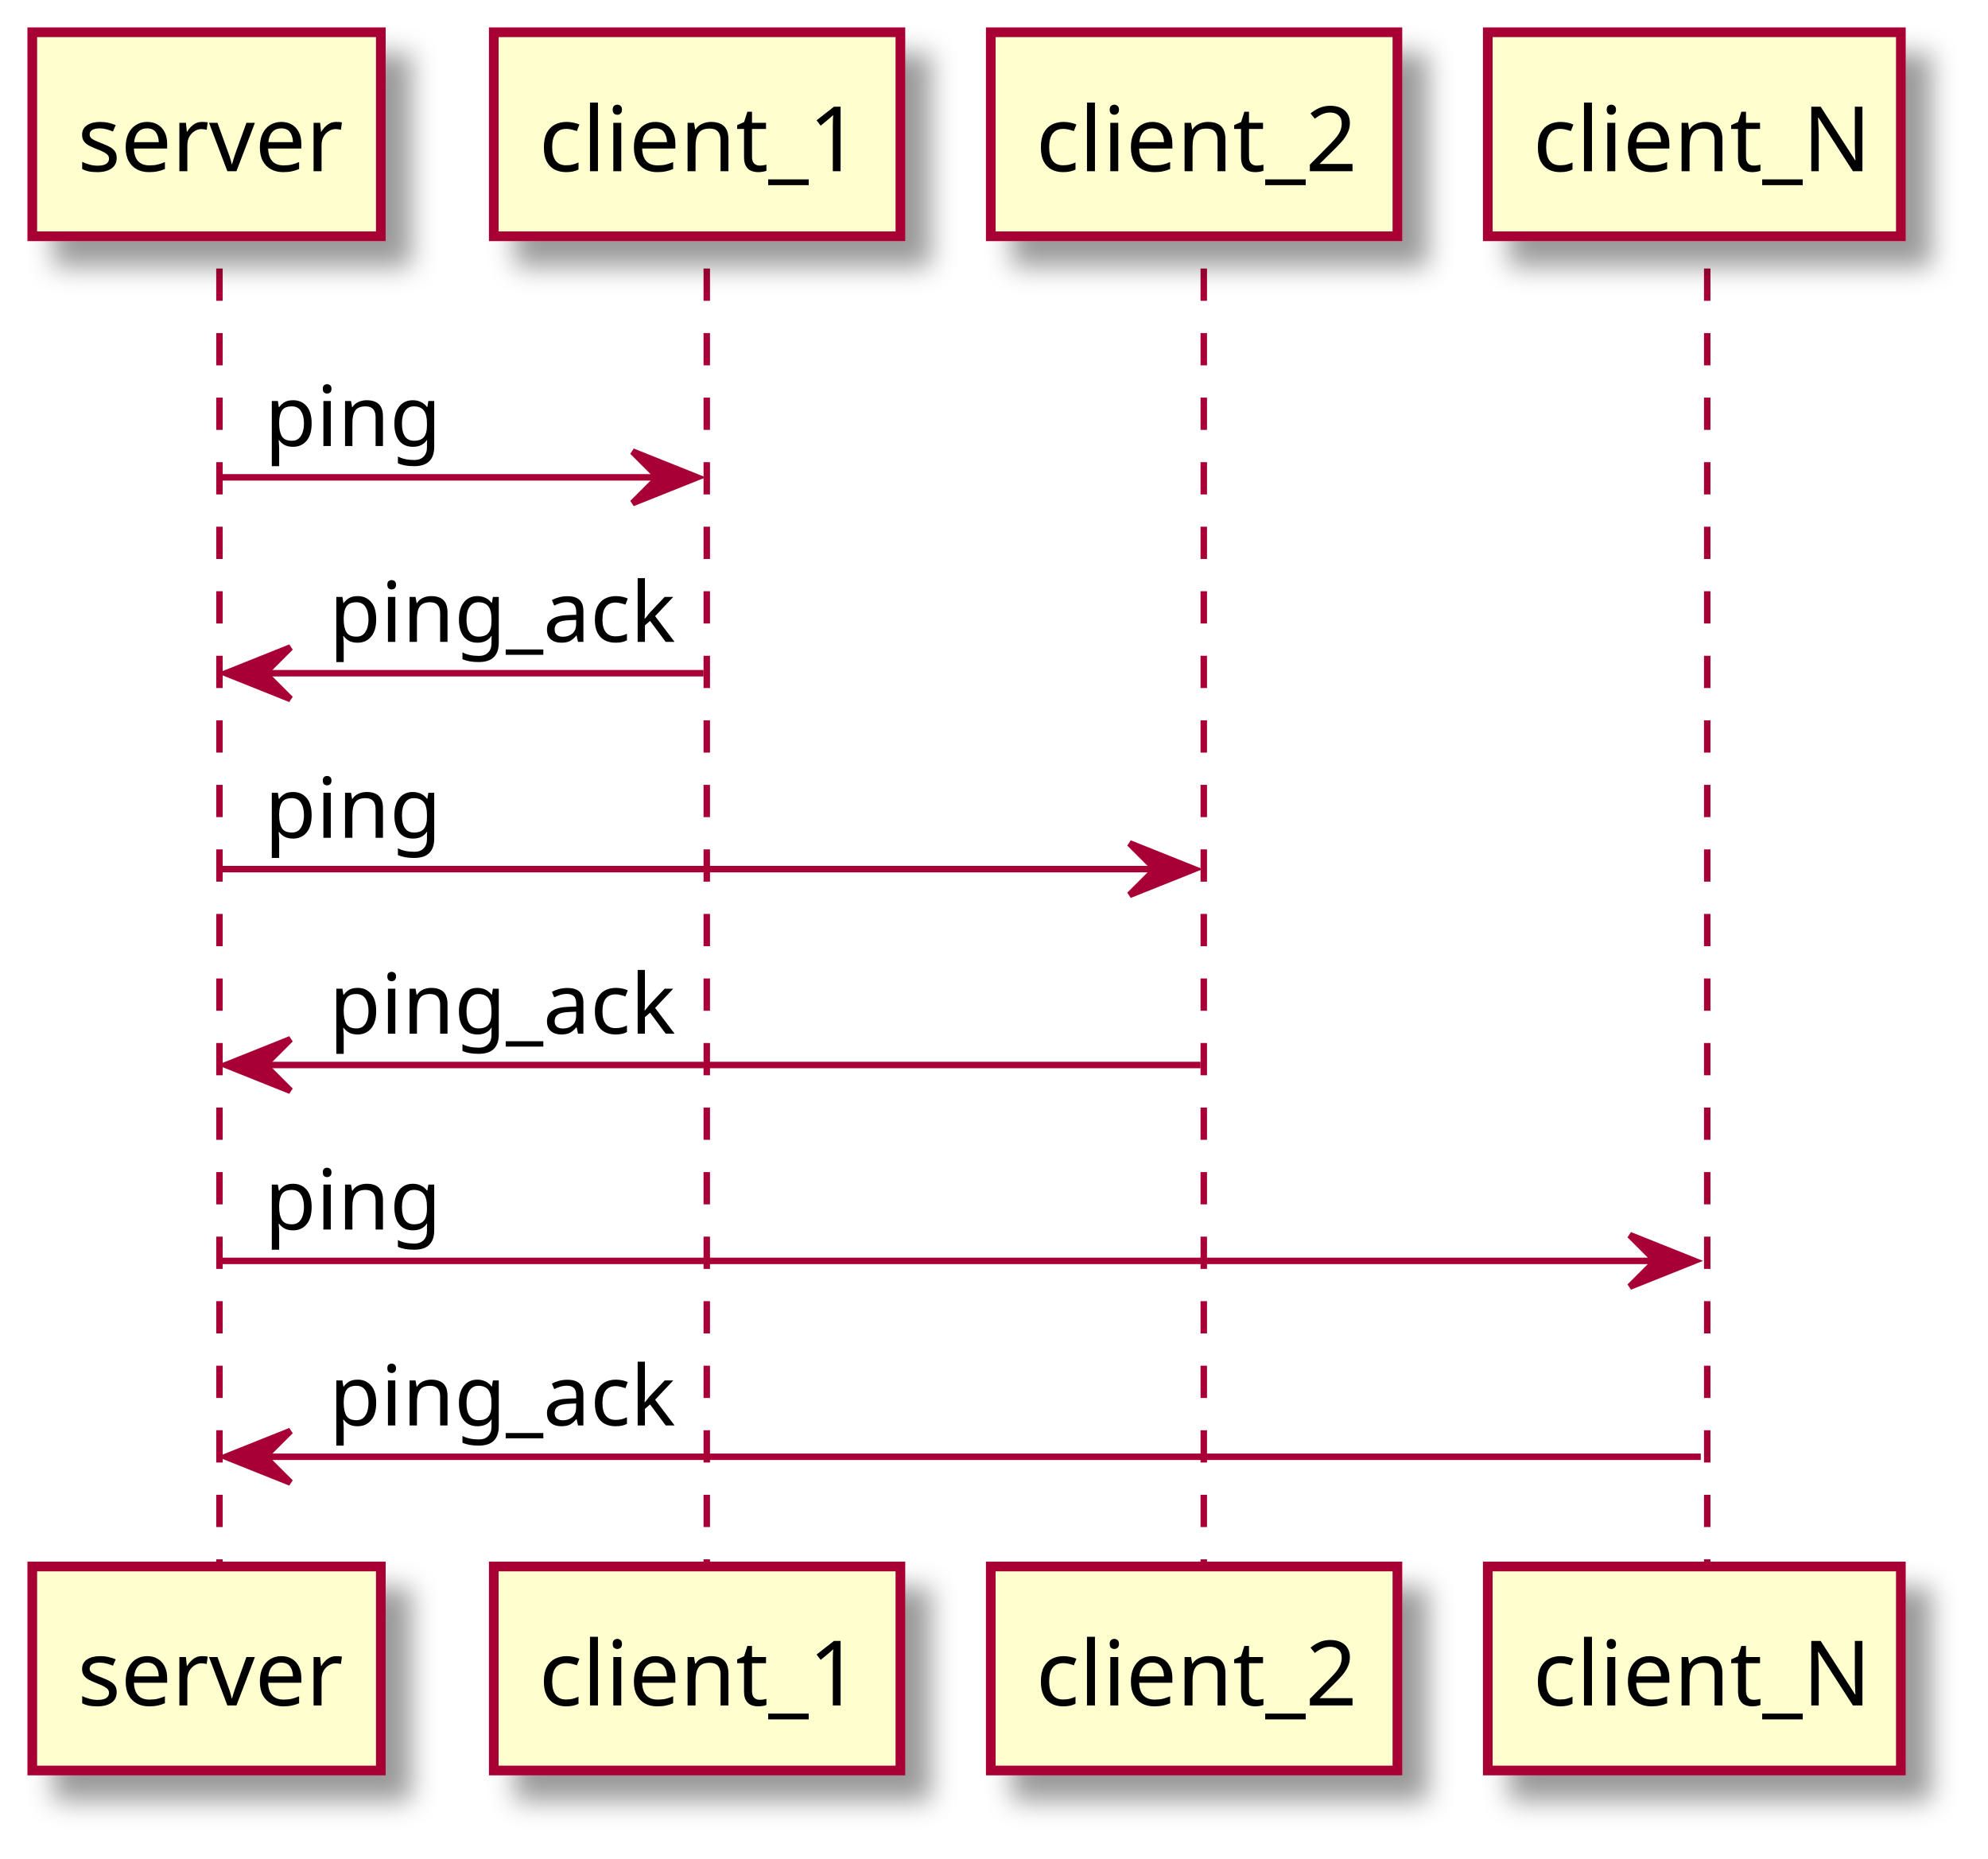
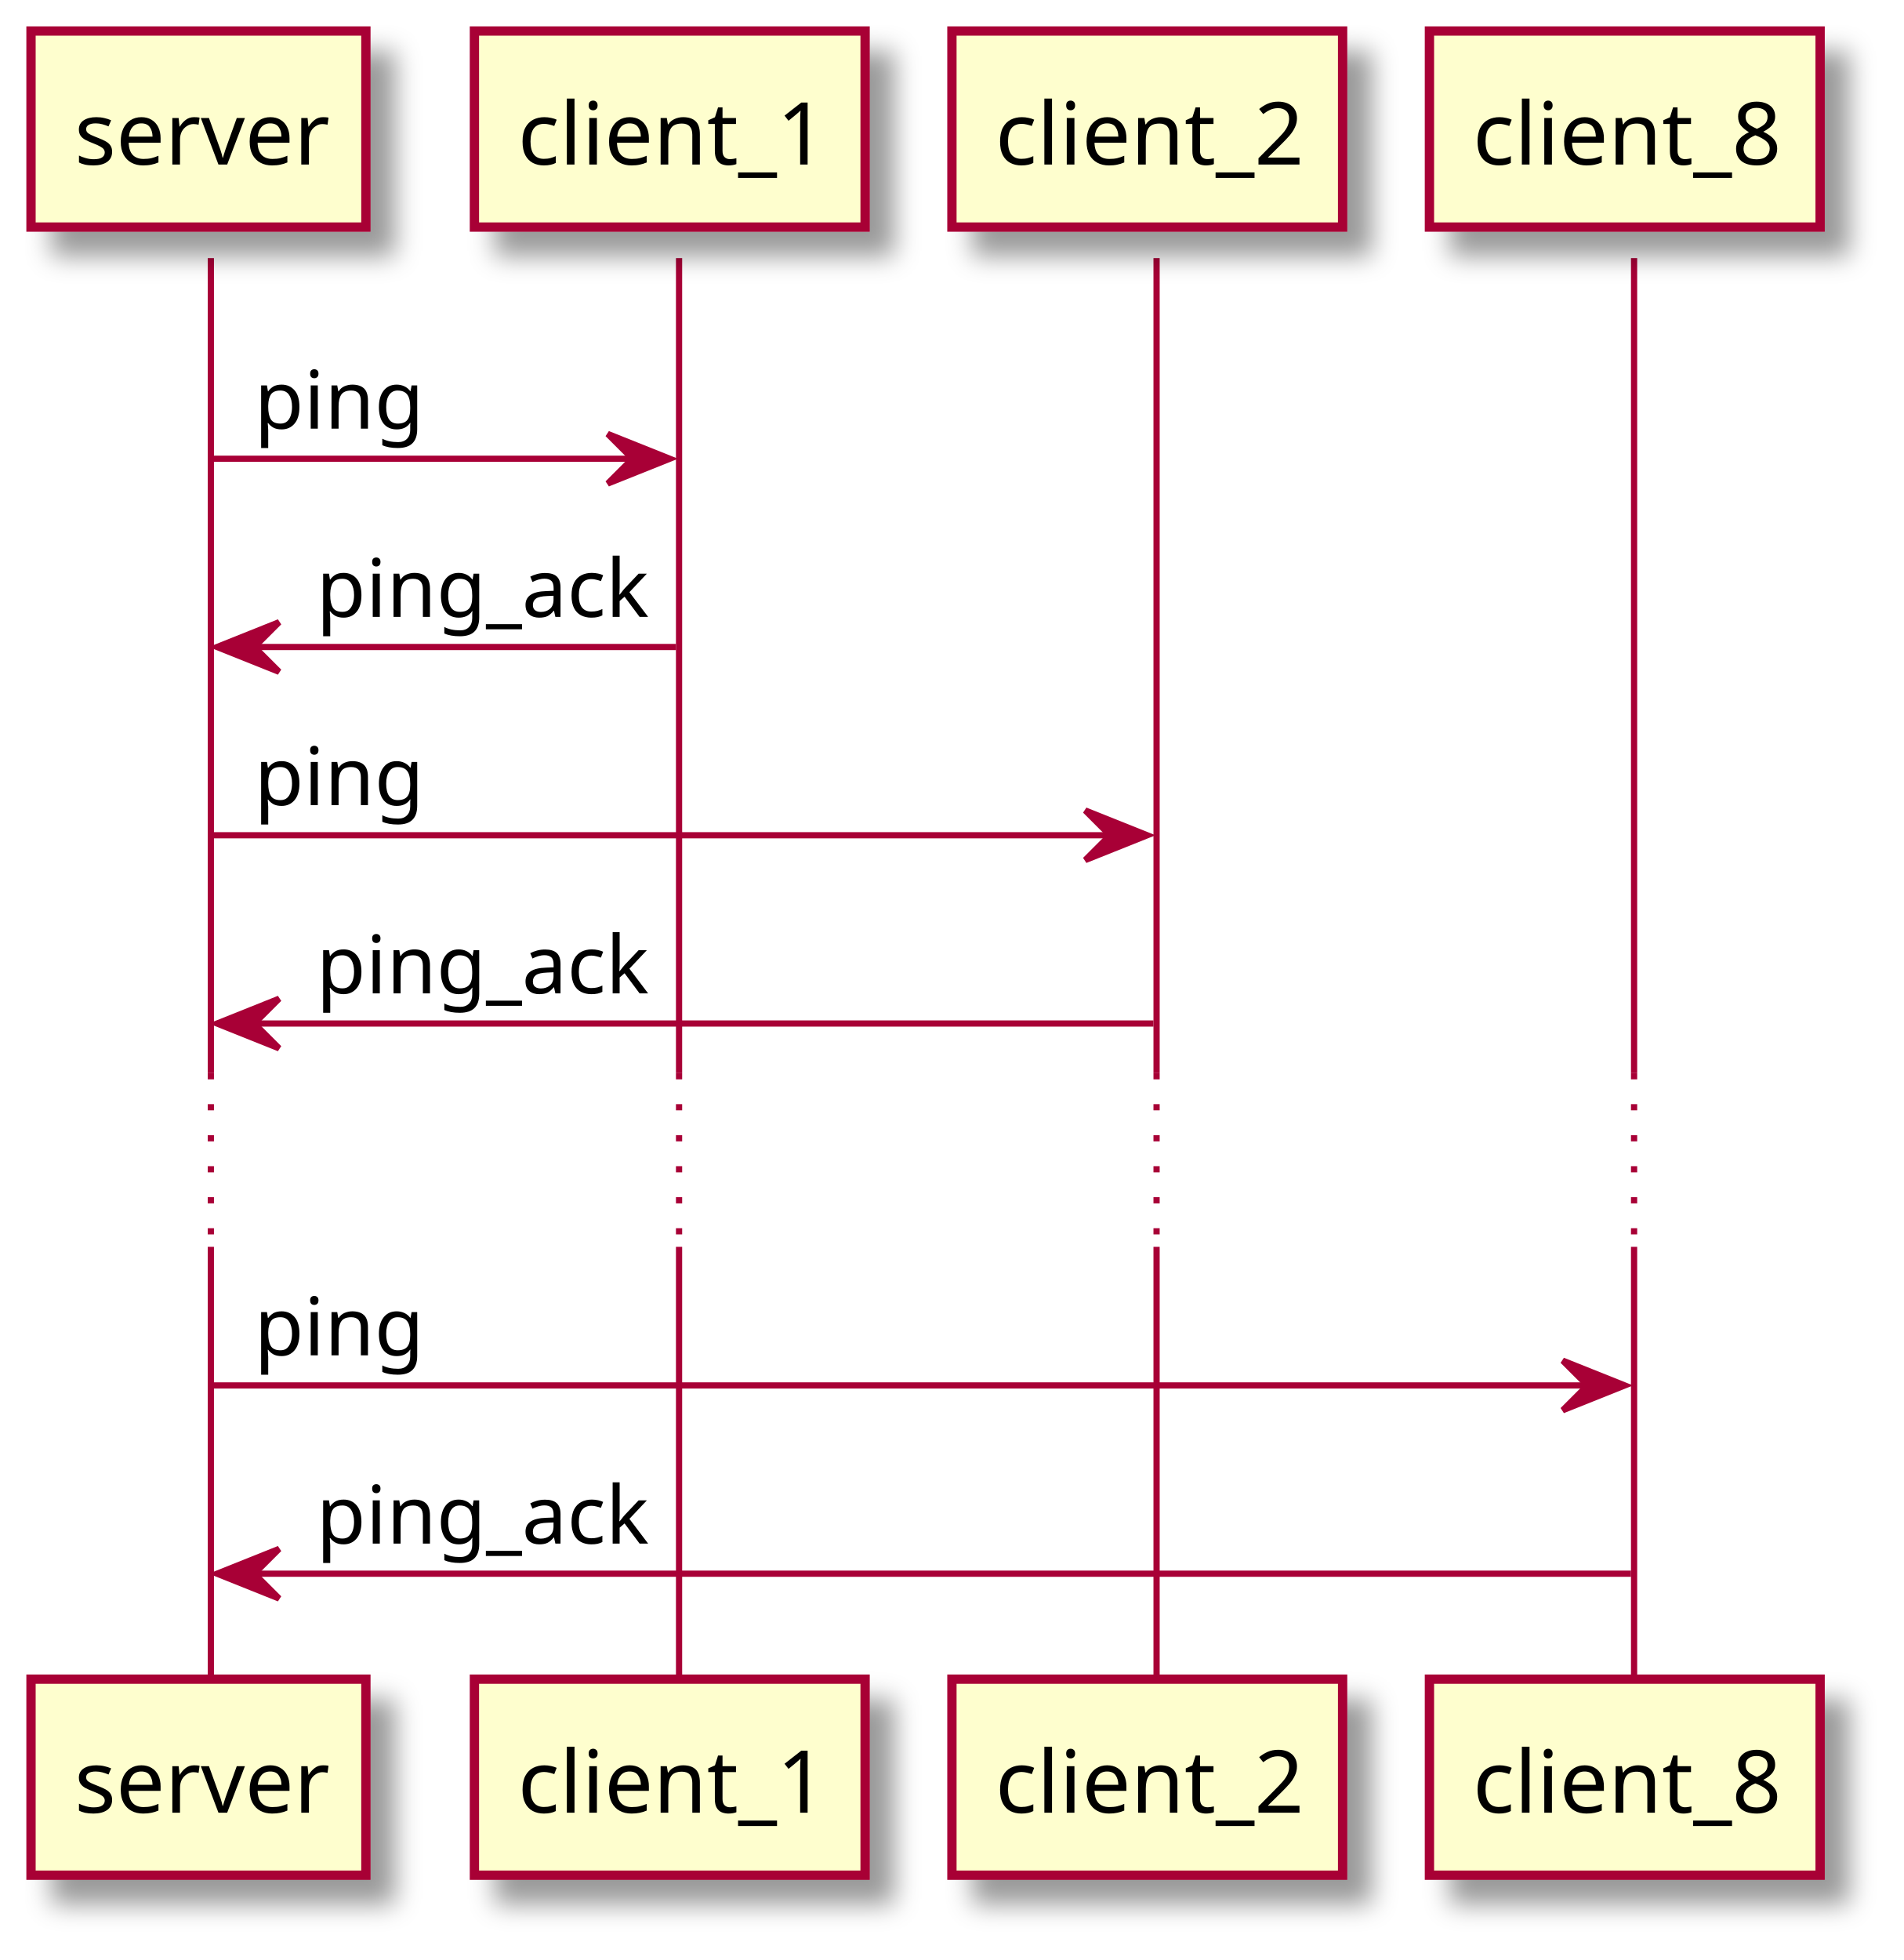
- <svg xmlns="http://www.w3.org/2000/svg" contentScriptType="application/ecmascript" contentStyleType="text/css" height="288px" preserveAspectRatio="none" style="width:308px;height:288px;background:#FFFFFF;" version="1.1" viewBox="0 0 308 288" width="308px" zoomAndPan="magnify">
+ <svg xmlns="http://www.w3.org/2000/svg" contentScriptType="application/ecmascript" contentStyleType="text/css" height="316px" preserveAspectRatio="none" style="width:307px;height:316px;background:#FFFFFF;" version="1.1" viewBox="0 0 307 316" width="307px" zoomAndPan="magnify">
  <defs>
-     <filter height="300%" id="f1h7yqruwey62c" width="300%" x="-1" y="-1">
+     <filter height="300%" id="f4luotajbyxqh" width="300%" x="-1" y="-1">
      <feGaussianBlur result="blurOut" stdDeviation="2.0" />
      <feColorMatrix in="blurOut" result="blurOut2" type="matrix" values="0 0 0 0 0 0 0 0 0 0 0 0 0 0 0 0 0 0 .4 0" />
      <feOffset dx="4.0" dy="4.0" in="blurOut2" result="blurOut3" />
      <feBlend in="SourceGraphic" in2="blurOut3" mode="normal" />
    </filter>
  </defs>
  <g>
-     <line style="stroke:#A80036;stroke-width:1.0;stroke-dasharray:5.0,5.0;" x1="34" x2="34" y1="41.609" y2="243.719" />
-     <line style="stroke:#A80036;stroke-width:1.0;stroke-dasharray:5.0,5.0;" x1="109.5" x2="109.5" y1="41.609" y2="243.719" />
-     <line style="stroke:#A80036;stroke-width:1.0;stroke-dasharray:5.0,5.0;" x1="186.5" x2="186.5" y1="41.609" y2="243.719" />
-     <line style="stroke:#A80036;stroke-width:1.0;stroke-dasharray:5.0,5.0;" x1="264.5" x2="264.5" y1="41.609" y2="243.719" />
-     <rect fill="#FEFECE" filter="url(#f1h7yqruwey62c)" height="31.609" style="stroke:#A80036;stroke-width:1.5;" width="54" x="5" y="5" />
+     <line style="stroke:#A80036;stroke-width:1.0;" x1="34" x2="34" y1="41.609" y2="173.016" />
+     <line style="stroke:#A80036;stroke-width:1.0;stroke-dasharray:1.0,4.0;" x1="34" x2="34" y1="173.016" y2="201.016" />
+     <line style="stroke:#A80036;stroke-width:1.0;" x1="34" x2="34" y1="201.016" y2="271.719" />
+     <line style="stroke:#A80036;stroke-width:1.0;" x1="109.5" x2="109.5" y1="41.609" y2="173.016" />
+     <line style="stroke:#A80036;stroke-width:1.0;stroke-dasharray:1.0,4.0;" x1="109.5" x2="109.5" y1="173.016" y2="201.016" />
+     <line style="stroke:#A80036;stroke-width:1.0;" x1="109.5" x2="109.5" y1="201.016" y2="271.719" />
+     <line style="stroke:#A80036;stroke-width:1.0;" x1="186.5" x2="186.5" y1="41.609" y2="173.016" />
+     <line style="stroke:#A80036;stroke-width:1.0;stroke-dasharray:1.0,4.0;" x1="186.5" x2="186.5" y1="173.016" y2="201.016" />
+     <line style="stroke:#A80036;stroke-width:1.0;" x1="186.5" x2="186.5" y1="201.016" y2="271.719" />
+     <line style="stroke:#A80036;stroke-width:1.0;" x1="263.5" x2="263.5" y1="41.609" y2="173.016" />
+     <line style="stroke:#A80036;stroke-width:1.0;stroke-dasharray:1.0,4.0;" x1="263.5" x2="263.5" y1="173.016" y2="201.016" />
+     <line style="stroke:#A80036;stroke-width:1.0;" x1="263.5" x2="263.5" y1="201.016" y2="271.719" />
+     <rect fill="#FEFECE" filter="url(#f4luotajbyxqh)" height="31.609" style="stroke:#A80036;stroke-width:1.5;" width="54" x="5" y="5" />
    <text fill="#000000" font-family="sans-serif" font-size="14" lengthAdjust="spacing" textLength="40" x="12" y="26.533">server</text>
-     <rect fill="#FEFECE" filter="url(#f1h7yqruwey62c)" height="31.609" style="stroke:#A80036;stroke-width:1.5;" width="54" x="5" y="242.719" />
-     <text fill="#000000" font-family="sans-serif" font-size="14" lengthAdjust="spacing" textLength="40" x="12" y="264.252">server</text>
-     <rect fill="#FEFECE" filter="url(#f1h7yqruwey62c)" height="31.609" style="stroke:#A80036;stroke-width:1.5;" width="63" x="76.5" y="5" />
+     <rect fill="#FEFECE" filter="url(#f4luotajbyxqh)" height="31.609" style="stroke:#A80036;stroke-width:1.5;" width="54" x="5" y="270.719" />
+     <text fill="#000000" font-family="sans-serif" font-size="14" lengthAdjust="spacing" textLength="40" x="12" y="292.252">server</text>
+     <rect fill="#FEFECE" filter="url(#f4luotajbyxqh)" height="31.609" style="stroke:#A80036;stroke-width:1.5;" width="63" x="76.5" y="5" />
    <text fill="#000000" font-family="sans-serif" font-size="14" lengthAdjust="spacing" textLength="49" x="83.5" y="26.533">client_1</text>
-     <rect fill="#FEFECE" filter="url(#f1h7yqruwey62c)" height="31.609" style="stroke:#A80036;stroke-width:1.5;" width="63" x="76.5" y="242.719" />
-     <text fill="#000000" font-family="sans-serif" font-size="14" lengthAdjust="spacing" textLength="49" x="83.5" y="264.252">client_1</text>
-     <rect fill="#FEFECE" filter="url(#f1h7yqruwey62c)" height="31.609" style="stroke:#A80036;stroke-width:1.5;" width="63" x="153.5" y="5" />
+     <rect fill="#FEFECE" filter="url(#f4luotajbyxqh)" height="31.609" style="stroke:#A80036;stroke-width:1.5;" width="63" x="76.5" y="270.719" />
+     <text fill="#000000" font-family="sans-serif" font-size="14" lengthAdjust="spacing" textLength="49" x="83.5" y="292.252">client_1</text>
+     <rect fill="#FEFECE" filter="url(#f4luotajbyxqh)" height="31.609" style="stroke:#A80036;stroke-width:1.5;" width="63" x="153.5" y="5" />
    <text fill="#000000" font-family="sans-serif" font-size="14" lengthAdjust="spacing" textLength="49" x="160.5" y="26.533">client_2</text>
-     <rect fill="#FEFECE" filter="url(#f1h7yqruwey62c)" height="31.609" style="stroke:#A80036;stroke-width:1.5;" width="63" x="153.5" y="242.719" />
-     <text fill="#000000" font-family="sans-serif" font-size="14" lengthAdjust="spacing" textLength="49" x="160.5" y="264.252">client_2</text>
-     <rect fill="#FEFECE" filter="url(#f1h7yqruwey62c)" height="31.609" style="stroke:#A80036;stroke-width:1.5;" width="64" x="230.5" y="5" />
-     <text fill="#000000" font-family="sans-serif" font-size="14" lengthAdjust="spacing" textLength="50" x="237.5" y="26.533">client_N</text>
-     <rect fill="#FEFECE" filter="url(#f1h7yqruwey62c)" height="31.609" style="stroke:#A80036;stroke-width:1.5;" width="64" x="230.5" y="242.719" />
-     <text fill="#000000" font-family="sans-serif" font-size="14" lengthAdjust="spacing" textLength="50" x="237.5" y="264.252">client_N</text>
+     <rect fill="#FEFECE" filter="url(#f4luotajbyxqh)" height="31.609" style="stroke:#A80036;stroke-width:1.5;" width="63" x="153.5" y="270.719" />
+     <text fill="#000000" font-family="sans-serif" font-size="14" lengthAdjust="spacing" textLength="49" x="160.5" y="292.252">client_2</text>
+     <rect fill="#FEFECE" filter="url(#f4luotajbyxqh)" height="31.609" style="stroke:#A80036;stroke-width:1.5;" width="63" x="230.5" y="5" />
+     <text fill="#000000" font-family="sans-serif" font-size="14" lengthAdjust="spacing" textLength="49" x="237.5" y="26.533">client_8</text>
+     <rect fill="#FEFECE" filter="url(#f4luotajbyxqh)" height="31.609" style="stroke:#A80036;stroke-width:1.5;" width="63" x="230.5" y="270.719" />
+     <text fill="#000000" font-family="sans-serif" font-size="14" lengthAdjust="spacing" textLength="49" x="237.5" y="292.252">client_8</text>
    <polygon fill="#A80036" points="98,69.961,108,73.961,98,77.961,102,73.961" style="stroke:#A80036;stroke-width:1.0;" />
    <line style="stroke:#A80036;stroke-width:1.0;" x1="34" x2="104" y1="73.961" y2="73.961" />
    <text fill="#000000" font-family="sans-serif" font-size="13" lengthAdjust="spacing" textLength="24" x="41" y="69.105">ping</text>
    <polygon fill="#A80036" points="45,100.312,35,104.312,45,108.312,41,104.312" style="stroke:#A80036;stroke-width:1.0;" />
    <line style="stroke:#A80036;stroke-width:1.0;" x1="39" x2="109" y1="104.312" y2="104.312" />
    <text fill="#000000" font-family="sans-serif" font-size="13" lengthAdjust="spacing" textLength="52" x="51" y="99.456">ping_ack</text>
    <polygon fill="#A80036" points="175,130.664,185,134.664,175,138.664,179,134.664" style="stroke:#A80036;stroke-width:1.0;" />
    <line style="stroke:#A80036;stroke-width:1.0;" x1="34" x2="181" y1="134.664" y2="134.664" />
    <text fill="#000000" font-family="sans-serif" font-size="13" lengthAdjust="spacing" textLength="24" x="41" y="129.808">ping</text>
    <polygon fill="#A80036" points="45,161.016,35,165.016,45,169.016,41,165.016" style="stroke:#A80036;stroke-width:1.0;" />
    <line style="stroke:#A80036;stroke-width:1.0;" x1="39" x2="186" y1="165.016" y2="165.016" />
    <text fill="#000000" font-family="sans-serif" font-size="13" lengthAdjust="spacing" textLength="52" x="51" y="160.159">ping_ack</text>
-     <polygon fill="#A80036" points="252.5,191.367,262.5,195.367,252.5,199.367,256.5,195.367" style="stroke:#A80036;stroke-width:1.0;" />
-     <line style="stroke:#A80036;stroke-width:1.0;" x1="34" x2="258.5" y1="195.367" y2="195.367" />
-     <text fill="#000000" font-family="sans-serif" font-size="13" lengthAdjust="spacing" textLength="24" x="41" y="190.511">ping</text>
-     <polygon fill="#A80036" points="45,221.719,35,225.719,45,229.719,41,225.719" style="stroke:#A80036;stroke-width:1.0;" />
-     <line style="stroke:#A80036;stroke-width:1.0;" x1="39" x2="263.5" y1="225.719" y2="225.719" />
-     <text fill="#000000" font-family="sans-serif" font-size="13" lengthAdjust="spacing" textLength="52" x="51" y="220.862">ping_ack</text>
+     <polygon fill="#A80036" points="252,219.367,262,223.367,252,227.367,256,223.367" style="stroke:#A80036;stroke-width:1.0;" />
+     <line style="stroke:#A80036;stroke-width:1.0;" x1="34" x2="258" y1="223.367" y2="223.367" />
+     <text fill="#000000" font-family="sans-serif" font-size="13" lengthAdjust="spacing" textLength="24" x="41" y="218.511">ping</text>
+     <polygon fill="#A80036" points="45,249.719,35,253.719,45,257.719,41,253.719" style="stroke:#A80036;stroke-width:1.0;" />
+     <line style="stroke:#A80036;stroke-width:1.0;" x1="39" x2="263" y1="253.719" y2="253.719" />
+     <text fill="#000000" font-family="sans-serif" font-size="13" lengthAdjust="spacing" textLength="52" x="51" y="248.862">ping_ack</text>
  </g>
</svg>
